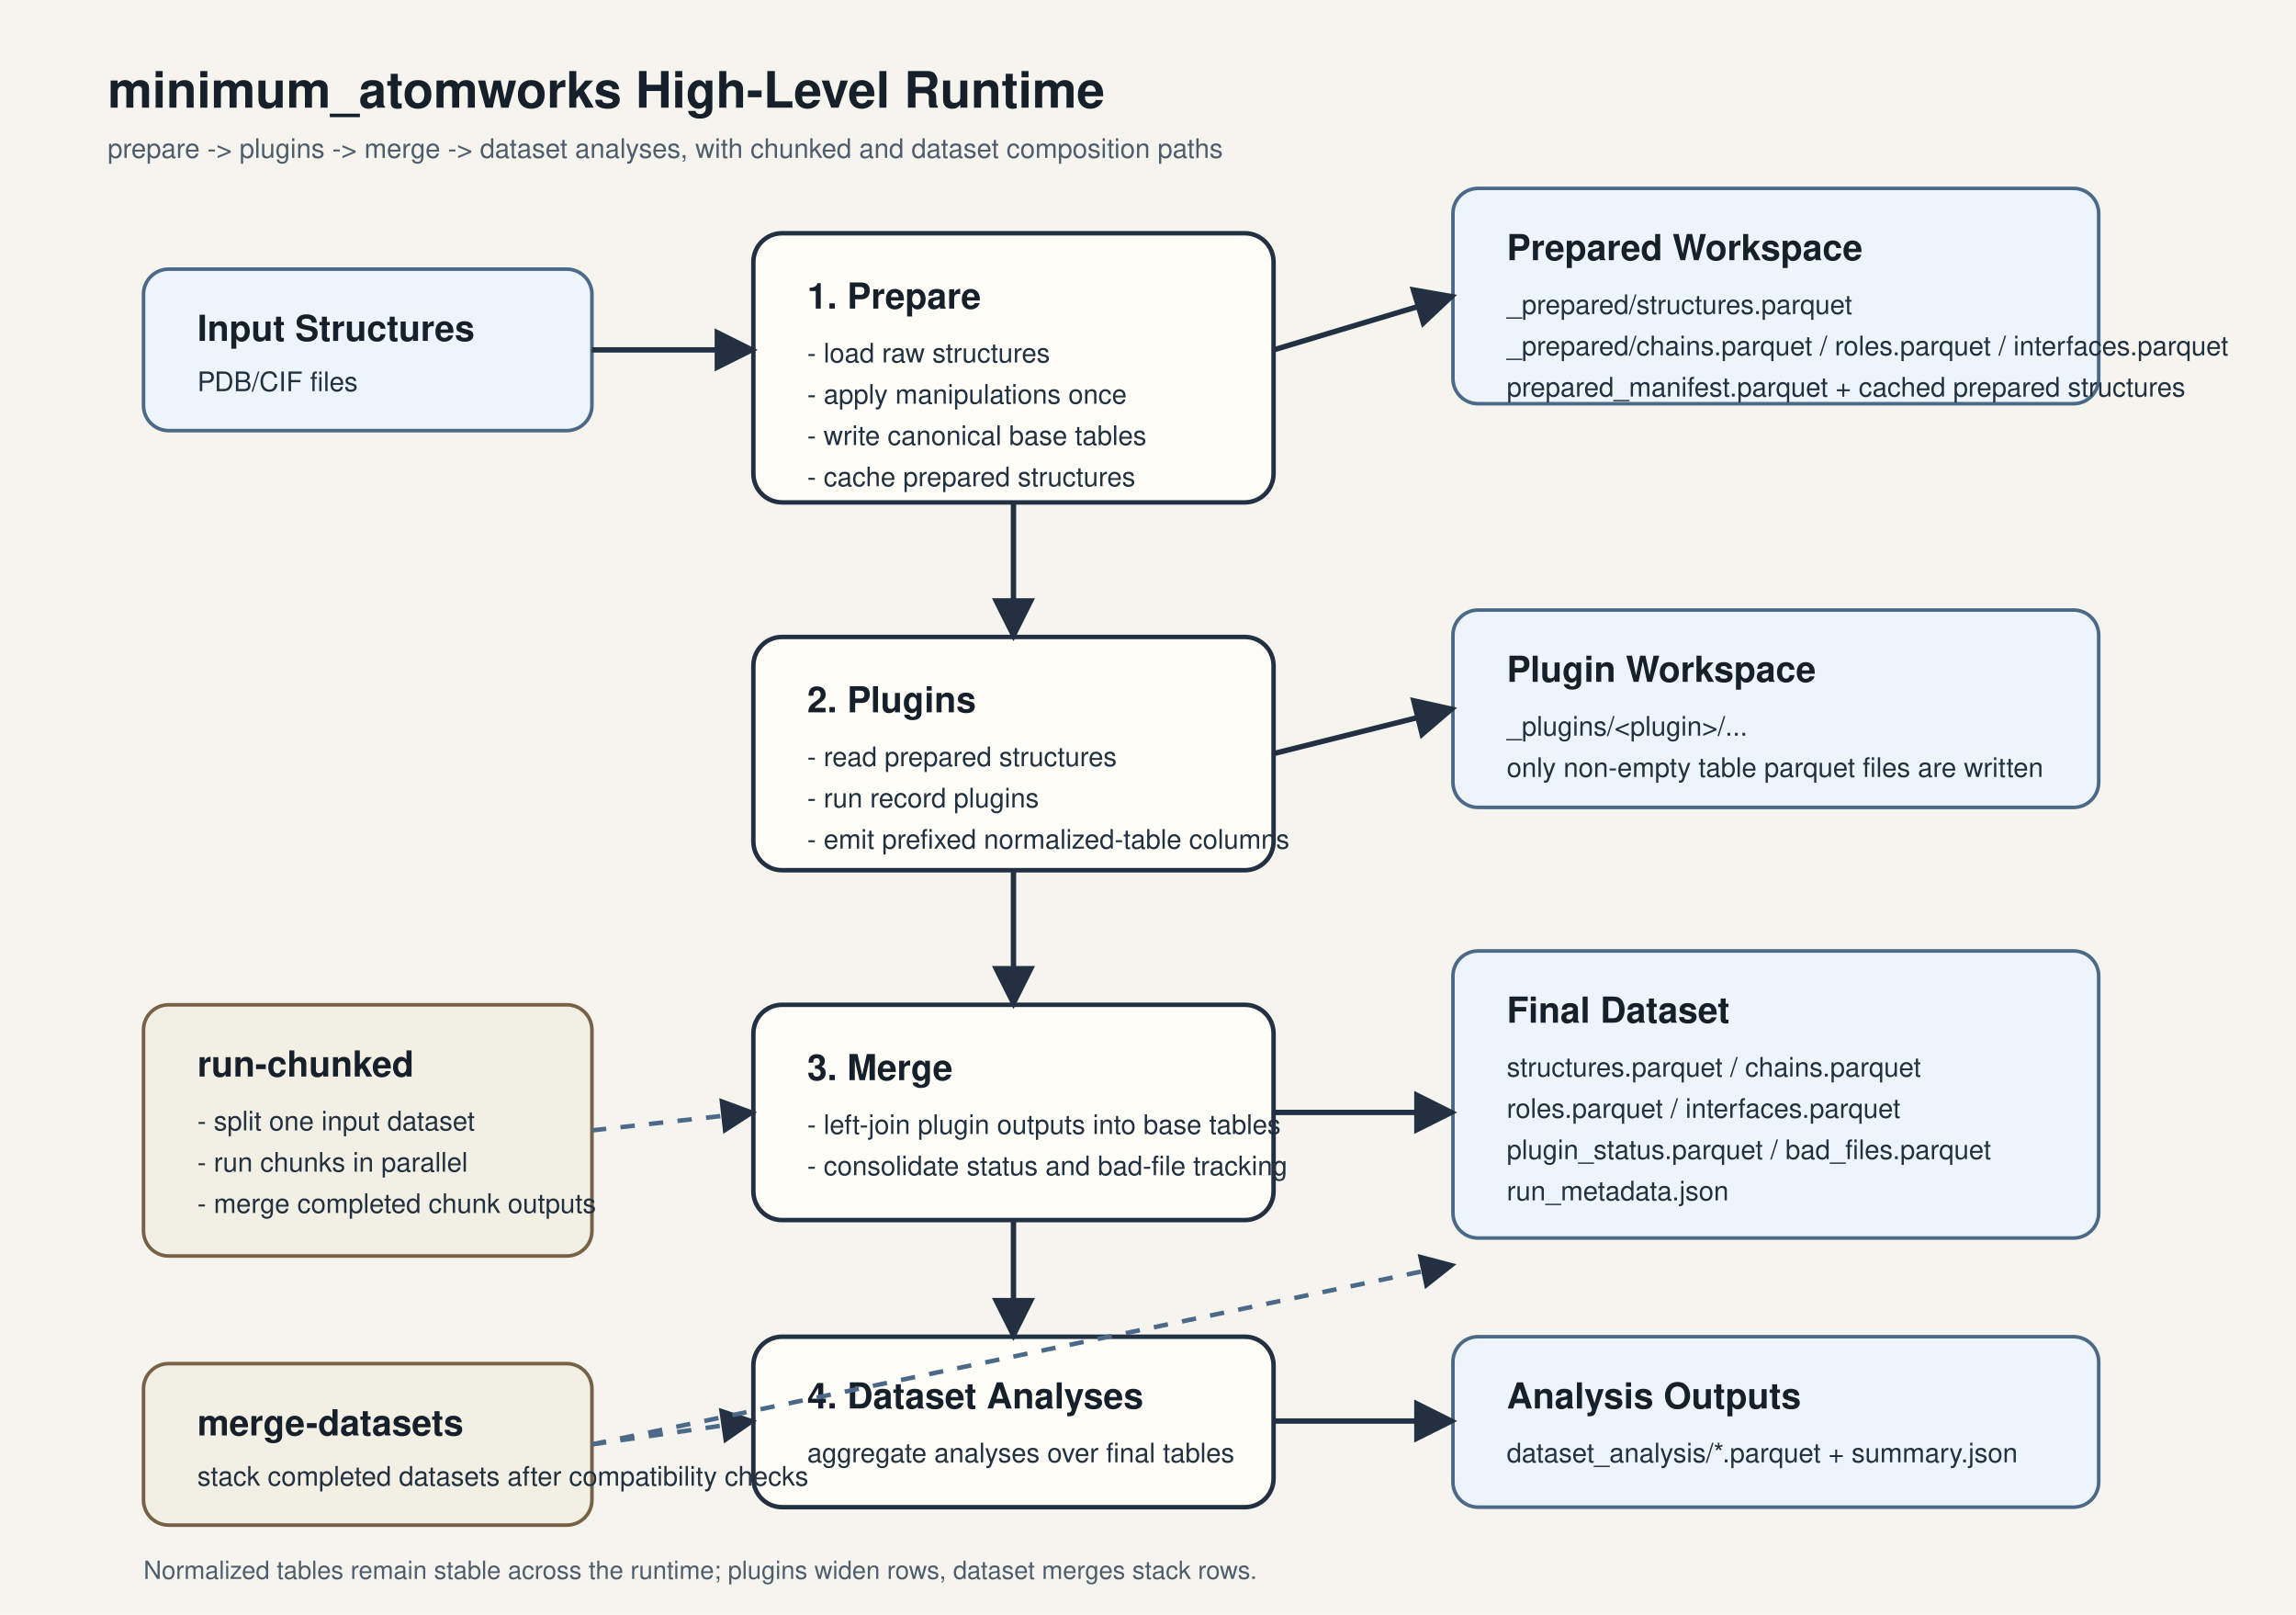
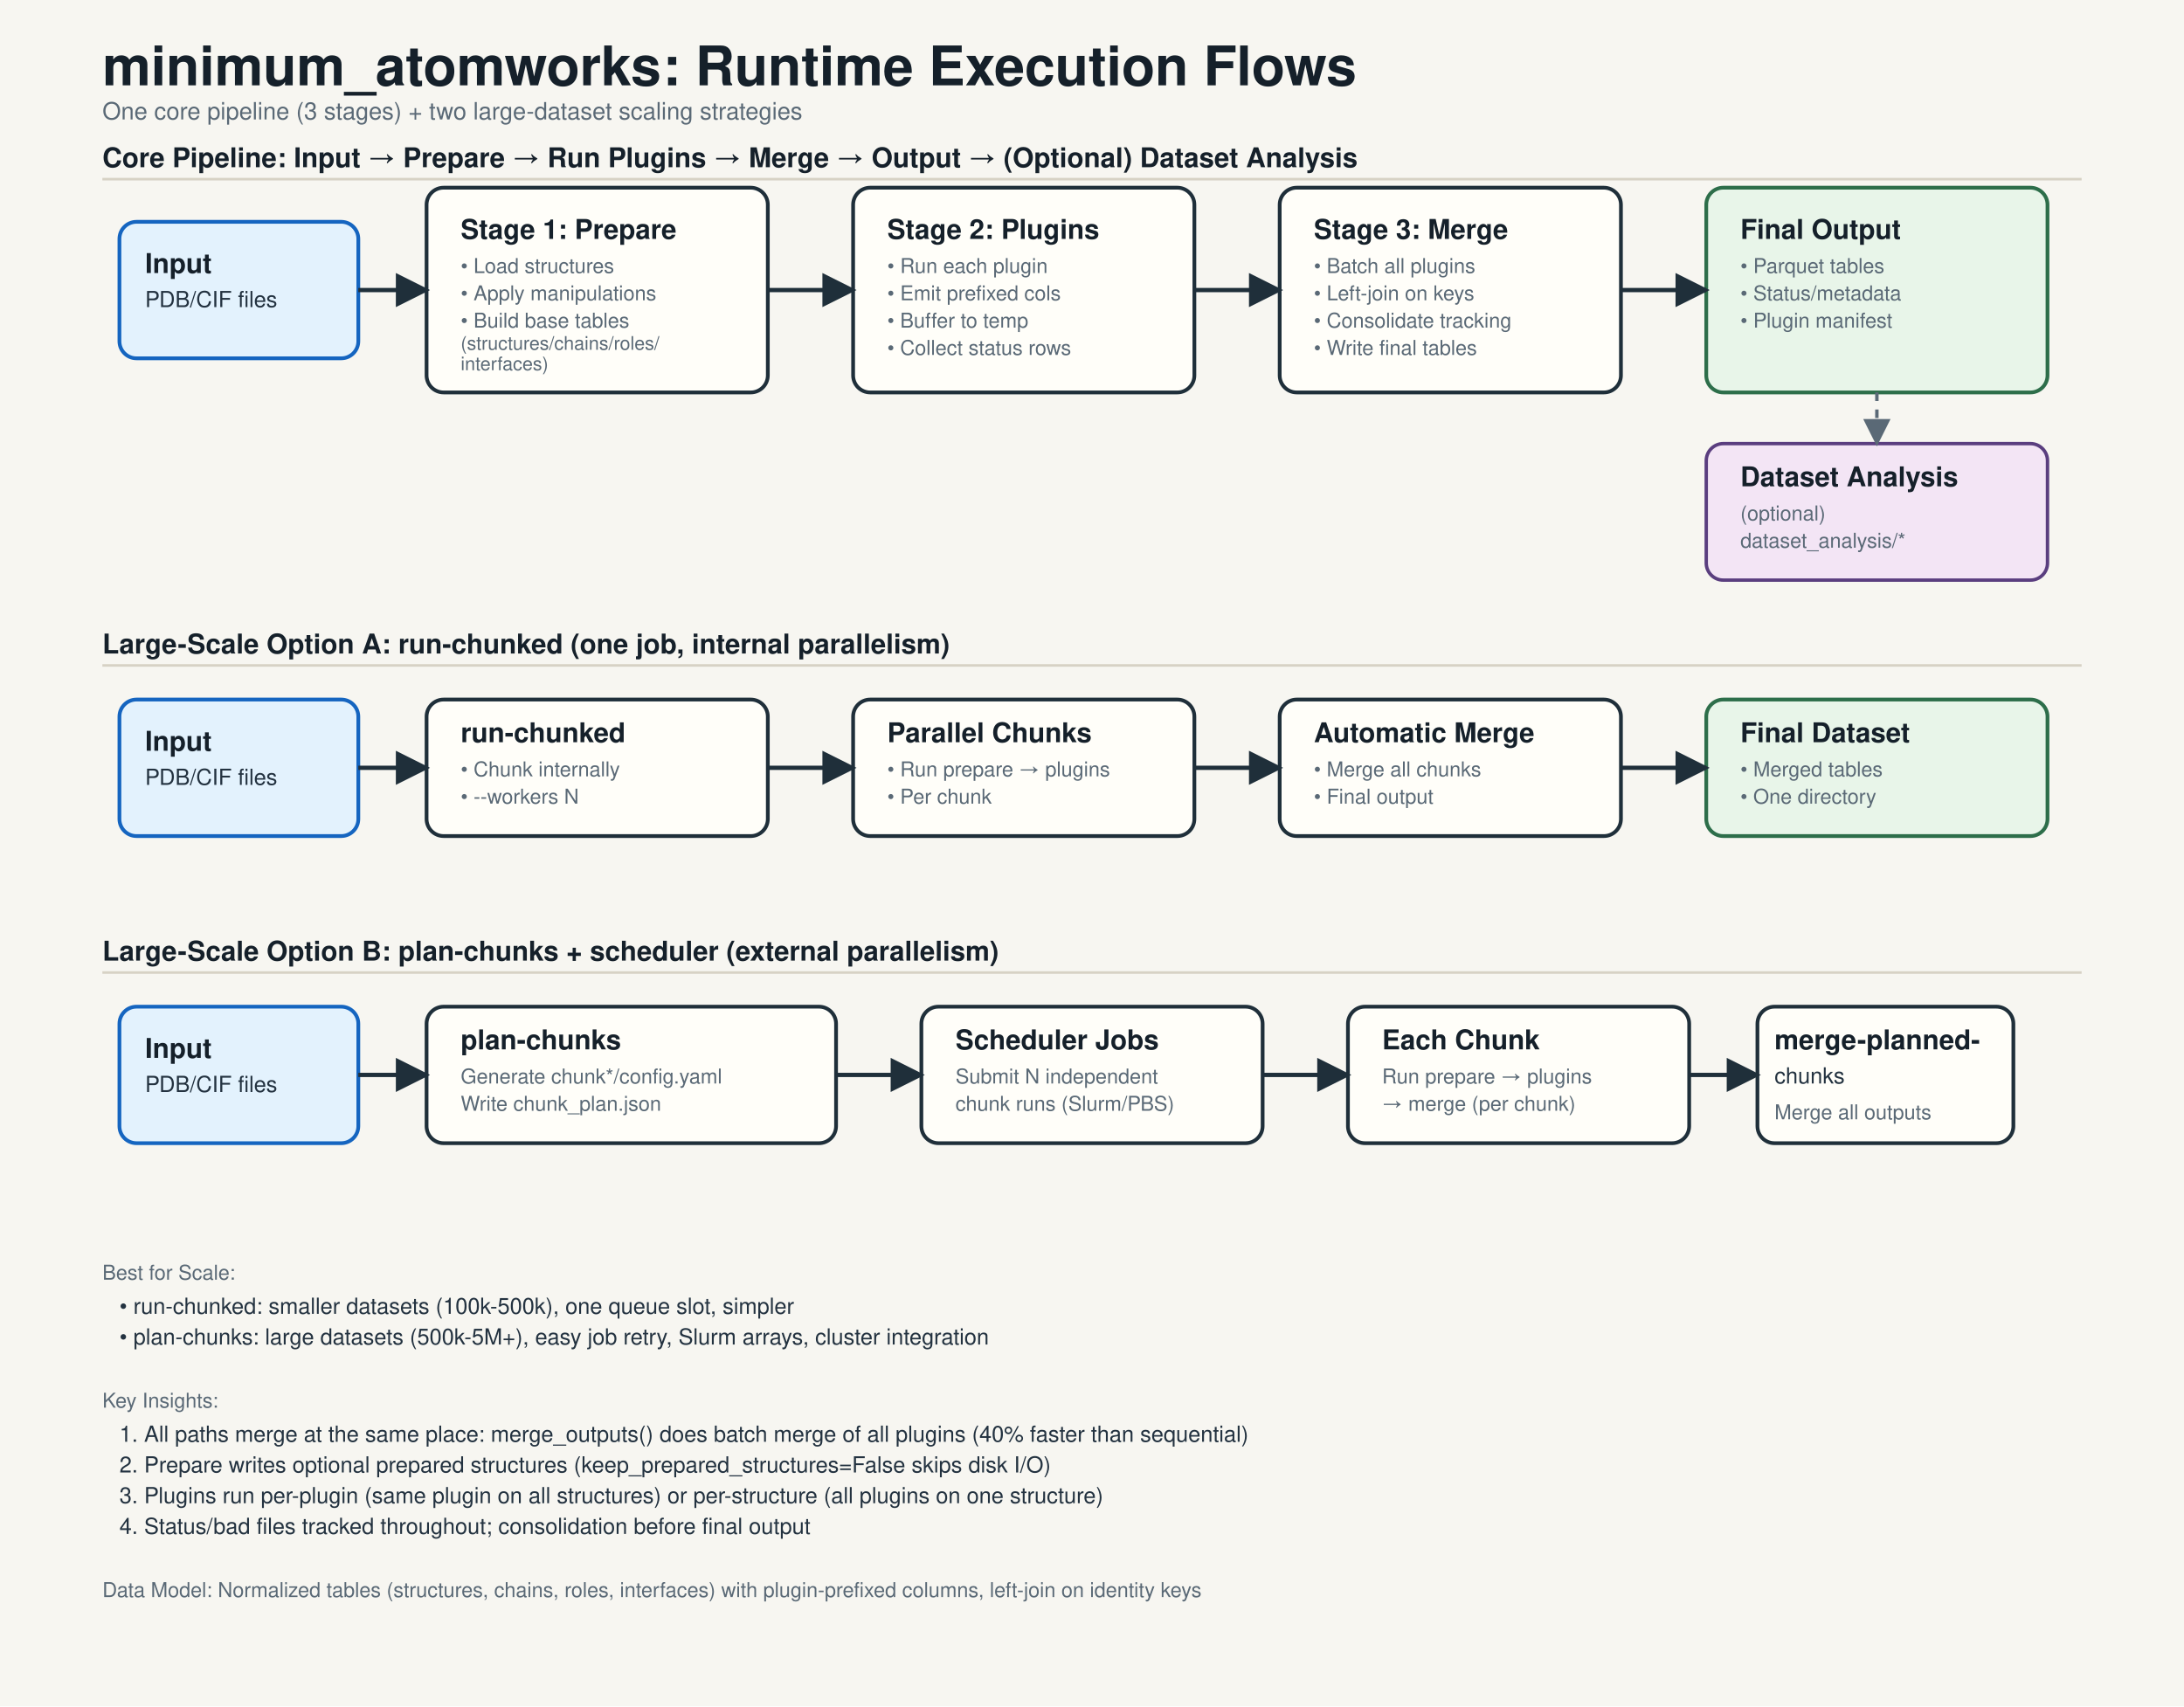
- <svg xmlns="http://www.w3.org/2000/svg" width="1280" height="900" viewBox="0 0 1280 900" role="img" aria-labelledby="title desc">
+ <svg xmlns="http://www.w3.org/2000/svg" width="1280" height="1000" viewBox="0 0 1280 1000" role="img" aria-labelledby="title desc">
  <defs>
    <marker id="arrow" viewBox="0 0 10 10" refX="9" refY="5" markerWidth="8" markerHeight="8" orient="auto-start-reverse">
-       <path d="M 0 0 L 10 5 L 0 10 z" fill="#233042" />
+       <path d="M 0 0 L 10 5 L 0 10 z" fill="#1f2f3a" />
+     </marker>
+     <marker id="arrowdash" viewBox="0 0 10 10" refX="9" refY="5" markerWidth="8" markerHeight="8" orient="auto-start-reverse">
+       <path d="M 0 0 L 10 5 L 0 10 z" fill="#5a6976" />
    </marker>
    <style>
-       .bg { fill: #f6f4ee; }
-       .title { font: 700 28px Helvetica, Arial, sans-serif; fill: #16202a; }
-       .subtitle { font: 400 15px Helvetica, Arial, sans-serif; fill: #4e5d6b; }
-       .stage { fill: #fffdf8; stroke: #233042; stroke-width: 2.5; rx: 16; ry: 16; }
-       .artifact { fill: #eef4fb; stroke: #4c6a88; stroke-width: 2; rx: 14; ry: 14; }
-       .compose { fill: #f2efe4; stroke: #786247; stroke-width: 2; rx: 14; ry: 14; }
-       .label { font: 700 20px Helvetica, Arial, sans-serif; fill: #16202a; }
-       .body { font: 400 15px Helvetica, Arial, sans-serif; fill: #22313f; }
-       .small { font: 400 14px Helvetica, Arial, sans-serif; fill: #4e5d6b; }
-       .line { stroke: #233042; stroke-width: 3; fill: none; marker-end: url(#arrow); }
-       .softline { stroke: #4c6a88; stroke-width: 2.5; fill: none; marker-end: url(#arrow); }
-       .dashed { stroke-dasharray: 8 8; }
+       .bg { fill: #f7f6f1; }
+       .title { font: 700 32px Helvetica, Arial, sans-serif; fill: #15202a; }
+       .subtitle { font: 400 14px Helvetica, Arial, sans-serif; fill: #5a6976; }
+       .lane-label { font: 700 16px Helvetica, Arial, sans-serif; fill: #15202a; }
+       .box { stroke-width: 2.2; rx: 10; ry: 10; }
+       .input { fill: #e3f2fd; stroke: #1565c0; stroke-width: 2.2; }
+       .stage { fill: #fffef9; stroke: #1f2f3a; stroke-width: 2.2; }
+       .output { fill: #e8f5e9; stroke: #2d6e4a; stroke-width: 2.2; }
+       .optional { fill: #f3e5f5; stroke: #5a3e7f; stroke-width: 2; }
+       .label { font: 700 16px Helvetica, Arial, sans-serif; fill: #15202a; }
+       .body { font: 400 13px Helvetica, Arial, sans-serif; fill: #233240; }
+       .small { font: 400 12px Helvetica, Arial, sans-serif; fill: #5a6976; }
+       .micro { font: 400 11px Helvetica, Arial, sans-serif; fill: #5a6976; }
+       .line { stroke: #1f2f3a; stroke-width: 2.5; fill: none; marker-end: url(#arrow); }
+       .soft { stroke: #5a6976; stroke-width: 2; fill: none; marker-end: url(#arrowdash); stroke-dasharray: 5,5; }
+       .lane { fill: none; stroke: #d7d2c5; stroke-width: 1.5; }
    </style>
  </defs>
-   <rect class="bg" x="0" y="0" width="1280" height="900" />
-   <text class="title" x="60" y="60">minimum_atomworks High-Level Runtime</text>
-   <text class="subtitle" x="60" y="88">prepare -&gt; plugins -&gt; merge -&gt; dataset analyses, with chunked and dataset composition paths</text>
-   <rect class="artifact" x="80" y="150" width="250" height="90" />
-   <text class="label" x="110" y="190">Input Structures</text>
-   <text class="body" x="110" y="218">PDB/CIF files</text>
-   <rect class="stage" x="420" y="130" width="290" height="150" />
-   <text class="label" x="450" y="172">1. Prepare</text>
-   <text class="body" x="450" y="202">- load raw structures</text>
-   <text class="body" x="450" y="225">- apply manipulations once</text>
-   <text class="body" x="450" y="248">- write canonical base tables</text>
-   <text class="body" x="450" y="271">- cache prepared structures</text>
-   <rect class="artifact" x="810" y="105" width="360" height="120" />
-   <text class="label" x="840" y="145">Prepared Workspace</text>
-   <text class="body" x="840" y="175">_prepared/structures.parquet</text>
-   <text class="body" x="840" y="198">_prepared/chains.parquet / roles.parquet / interfaces.parquet</text>
-   <text class="body" x="840" y="221">prepared_manifest.parquet + cached prepared structures</text>
-   <rect class="stage" x="420" y="355" width="290" height="130" />
-   <text class="label" x="450" y="397">2. Plugins</text>
-   <text class="body" x="450" y="427">- read prepared structures</text>
-   <text class="body" x="450" y="450">- run record plugins</text>
-   <text class="body" x="450" y="473">- emit prefixed normalized-table columns</text>
-   <rect class="artifact" x="810" y="340" width="360" height="110" />
-   <text class="label" x="840" y="380">Plugin Workspace</text>
-   <text class="body" x="840" y="410">_plugins/&lt;plugin&gt;/...</text>
-   <text class="body" x="840" y="433">only non-empty table parquet files are written</text>
-   <rect class="stage" x="420" y="560" width="290" height="120" />
-   <text class="label" x="450" y="602">3. Merge</text>
-   <text class="body" x="450" y="632">- left-join plugin outputs into base tables</text>
-   <text class="body" x="450" y="655">- consolidate status and bad-file tracking</text>
-   <rect class="artifact" x="810" y="530" width="360" height="160" />
-   <text class="label" x="840" y="570">Final Dataset</text>
-   <text class="body" x="840" y="600">structures.parquet / chains.parquet</text>
-   <text class="body" x="840" y="623">roles.parquet / interfaces.parquet</text>
-   <text class="body" x="840" y="646">plugin_status.parquet / bad_files.parquet</text>
-   <text class="body" x="840" y="669">run_metadata.json</text>
-   <rect class="stage" x="420" y="745" width="290" height="95" />
-   <text class="label" x="450" y="785">4. Dataset Analyses</text>
-   <text class="body" x="450" y="815">aggregate analyses over final tables</text>
-   <rect class="artifact" x="810" y="745" width="360" height="95" />
-   <text class="label" x="840" y="785">Analysis Outputs</text>
-   <text class="body" x="840" y="815">dataset_analysis/*.parquet + summary.json</text>
-   <rect class="compose" x="80" y="560" width="250" height="140" />
-   <text class="label" x="110" y="600">run-chunked</text>
-   <text class="body" x="110" y="630">- split one input dataset</text>
-   <text class="body" x="110" y="653">- run chunks in parallel</text>
-   <text class="body" x="110" y="676">- merge completed chunk outputs</text>
-   <rect class="compose" x="80" y="760" width="250" height="90" />
-   <text class="label" x="110" y="800">merge-datasets</text>
-   <text class="body" x="110" y="828">stack completed datasets after compatibility checks</text>
-   <path class="line" d="M 330 195 L 420 195" />
-   <path class="line" d="M 710 195 L 810 165" />
-   <path class="line" d="M 565 280 L 565 355" />
-   <path class="line" d="M 710 420 L 810 395" />
-   <path class="line" d="M 565 485 L 565 560" />
-   <path class="line" d="M 710 620 L 810 620" />
-   <path class="line" d="M 565 680 L 565 745" />
-   <path class="line" d="M 710 792 L 810 792" />
-   <path class="softline dashed" d="M 330 630 L 420 620" />
-   <path class="softline dashed" d="M 330 805 L 420 792" />
-   <path class="softline dashed" d="M 330 805 L 810 705" />
-   <text class="small" x="80" y="880">Normalized tables remain stable across the runtime; plugins widen rows, dataset merges stack rows.</text>
+   <rect class="bg" x="0" y="0" width="1280" height="1000" />
+   <text class="title" x="60" y="50">minimum_atomworks: Runtime Execution Flows</text>
+   <text class="subtitle" x="60" y="70">One core pipeline (3 stages) + two large-dataset scaling strategies</text>
+   <line class="lane" x1="60" y1="105" x2="1220" y2="105" />
+   <text class="lane-label" x="60" y="98">Core Pipeline:  Input → Prepare → Run Plugins → Merge → Output → (Optional) Dataset Analysis</text>
+   <rect class="box input" x="70" y="130" width="140" height="80" />
+   <text class="label" x="85" y="160">Input</text>
+   <text class="body" x="85" y="180">PDB/CIF files</text>
+   <rect class="box stage" x="250" y="110" width="200" height="120" />
+   <text class="label" x="270" y="140">Stage 1: Prepare</text>
+   <text class="small" x="270" y="160">• Load structures</text>
+   <text class="small" x="270" y="176">• Apply manipulations</text>
+   <text class="small" x="270" y="192">• Build base tables</text>
+   <text class="micro" x="270" y="205">(structures/chains/roles/</text>
+   <text class="micro" x="270" y="217">interfaces)</text>
+   <rect class="box stage" x="500" y="110" width="200" height="120" />
+   <text class="label" x="520" y="140">Stage 2: Plugins</text>
+   <text class="small" x="520" y="160">• Run each plugin</text>
+   <text class="small" x="520" y="176">• Emit prefixed cols</text>
+   <text class="small" x="520" y="192">• Buffer to temp</text>
+   <text class="small" x="520" y="208">• Collect status rows</text>
+   <rect class="box stage" x="750" y="110" width="200" height="120" />
+   <text class="label" x="770" y="140">Stage 3: Merge</text>
+   <text class="small" x="770" y="160">• Batch all plugins</text>
+   <text class="small" x="770" y="176">• Left-join on keys</text>
+   <text class="small" x="770" y="192">• Consolidate tracking</text>
+   <text class="small" x="770" y="208">• Write final tables</text>
+   <rect class="box output" x="1000" y="110" width="200" height="120" />
+   <text class="label" x="1020" y="140">Final Output</text>
+   <text class="small" x="1020" y="160">• Parquet tables</text>
+   <text class="small" x="1020" y="176">• Status/metadata</text>
+   <text class="small" x="1020" y="192">• Plugin manifest</text>
+   <rect class="box optional" x="1000" y="260" width="200" height="80" />
+   <text class="label" x="1020" y="285">Dataset Analysis</text>
+   <text class="small" x="1020" y="305">(optional)</text>
+   <text class="small" x="1020" y="321">dataset_analysis/*</text>
+   <path class="line" d="M 210 170 L 250 170" />
+   <path class="line" d="M 450 170 L 500 170" />
+   <path class="line" d="M 700 170 L 750 170" />
+   <path class="line" d="M 950 170 L 1000 170" />
+   <path class="soft" d="M 1100 230 L 1100 260" />
+   <line class="lane" x1="60" y1="390" x2="1220" y2="390" />
+   <text class="lane-label" x="60" y="383">Large-Scale Option A: run-chunked  (one job, internal parallelism)</text>
+   <rect class="box input" x="70" y="410" width="140" height="80" />
+   <text class="label" x="85" y="440">Input</text>
+   <text class="body" x="85" y="460">PDB/CIF files</text>
+   <rect class="box stage" x="250" y="410" width="200" height="80" />
+   <text class="label" x="270" y="435">run-chunked</text>
+   <text class="small" x="270" y="455">• Chunk internally</text>
+   <text class="small" x="270" y="471">• --workers N</text>
+   <rect class="box stage" x="500" y="410" width="200" height="80" />
+   <text class="label" x="520" y="435">Parallel Chunks</text>
+   <text class="small" x="520" y="455">• Run prepare → plugins</text>
+   <text class="small" x="520" y="471">• Per chunk</text>
+   <rect class="box stage" x="750" y="410" width="200" height="80" />
+   <text class="label" x="770" y="435">Automatic Merge</text>
+   <text class="small" x="770" y="455">• Merge all chunks</text>
+   <text class="small" x="770" y="471">• Final output</text>
+   <rect class="box output" x="1000" y="410" width="200" height="80" />
+   <text class="label" x="1020" y="435">Final Dataset</text>
+   <text class="small" x="1020" y="455">• Merged tables</text>
+   <text class="small" x="1020" y="471">• One directory</text>
+   <path class="line" d="M 210 450 L 250 450" />
+   <path class="line" d="M 450 450 L 500 450" />
+   <path class="line" d="M 700 450 L 750 450" />
+   <path class="line" d="M 950 450 L 1000 450" />
+   <line class="lane" x1="60" y1="570" x2="1220" y2="570" />
+   <text class="lane-label" x="60" y="563">Large-Scale Option B: plan-chunks + scheduler  (external parallelism)</text>
+   <rect class="box input" x="70" y="590" width="140" height="80" />
+   <text class="label" x="85" y="620">Input</text>
+   <text class="body" x="85" y="640">PDB/CIF files</text>
+   <rect class="box stage" x="250" y="590" width="240" height="80" />
+   <text class="label" x="270" y="615">plan-chunks</text>
+   <text class="small" x="270" y="635">Generate chunk*/config.yaml</text>
+   <text class="small" x="270" y="651">Write chunk_plan.json</text>
+   <rect class="box stage" x="540" y="590" width="200" height="80" />
+   <text class="label" x="560" y="615">Scheduler Jobs</text>
+   <text class="small" x="560" y="635">Submit N independent</text>
+   <text class="small" x="560" y="651">chunk runs (Slurm/PBS)</text>
+   <rect class="box stage" x="790" y="590" width="200" height="80" />
+   <text class="label" x="810" y="615">Each Chunk</text>
+   <text class="small" x="810" y="635">Run prepare → plugins</text>
+   <text class="small" x="810" y="651">→ merge (per chunk)</text>
+   <rect class="box stage" x="1030" y="590" width="150" height="80" />
+   <text class="label" x="1040" y="615">merge-planned-</text>
+   <text class="body" x="1040" y="635">chunks</text>
+   <text class="small" x="1040" y="656">Merge all outputs</text>
+   <path class="line" d="M 210 630 L 250 630" />
+   <path class="line" d="M 490 630 L 540 630" />
+   <path class="line" d="M 740 630 L 790 630" />
+   <path class="line" d="M 990 630 L 1030 630" />
+   <g>
+     <text class="small" x="60" y="750">Best for Scale:</text>
+     <text class="body" x="70" y="770">• run-chunked: smaller datasets (100k-500k), one queue slot, simpler</text>
+     <text class="body" x="70" y="788">• plan-chunks: large datasets (500k-5M+), easy job retry, Slurm arrays, cluster integration</text>
+     <text class="small" x="60" y="825">Key Insights:</text>
+     <text class="body" x="70" y="845">1. All paths merge at the same place: merge_outputs() does batch merge of all plugins (40% faster than sequential)</text>
+     <text class="body" x="70" y="863">2. Prepare writes optional prepared structures (keep_prepared_structures=False skips disk I/O)</text>
+     <text class="body" x="70" y="881">3. Plugins run per-plugin (same plugin on all structures) or per-structure (all plugins on one structure)</text>
+     <text class="body" x="70" y="899">4. Status/bad files tracked throughout; consolidation before final output</text>
+     <text class="small" x="60" y="936">Data Model: Normalized tables (structures, chains, roles, interfaces) with plugin-prefixed columns, left-join on identity keys</text>
+   </g>
</svg>
